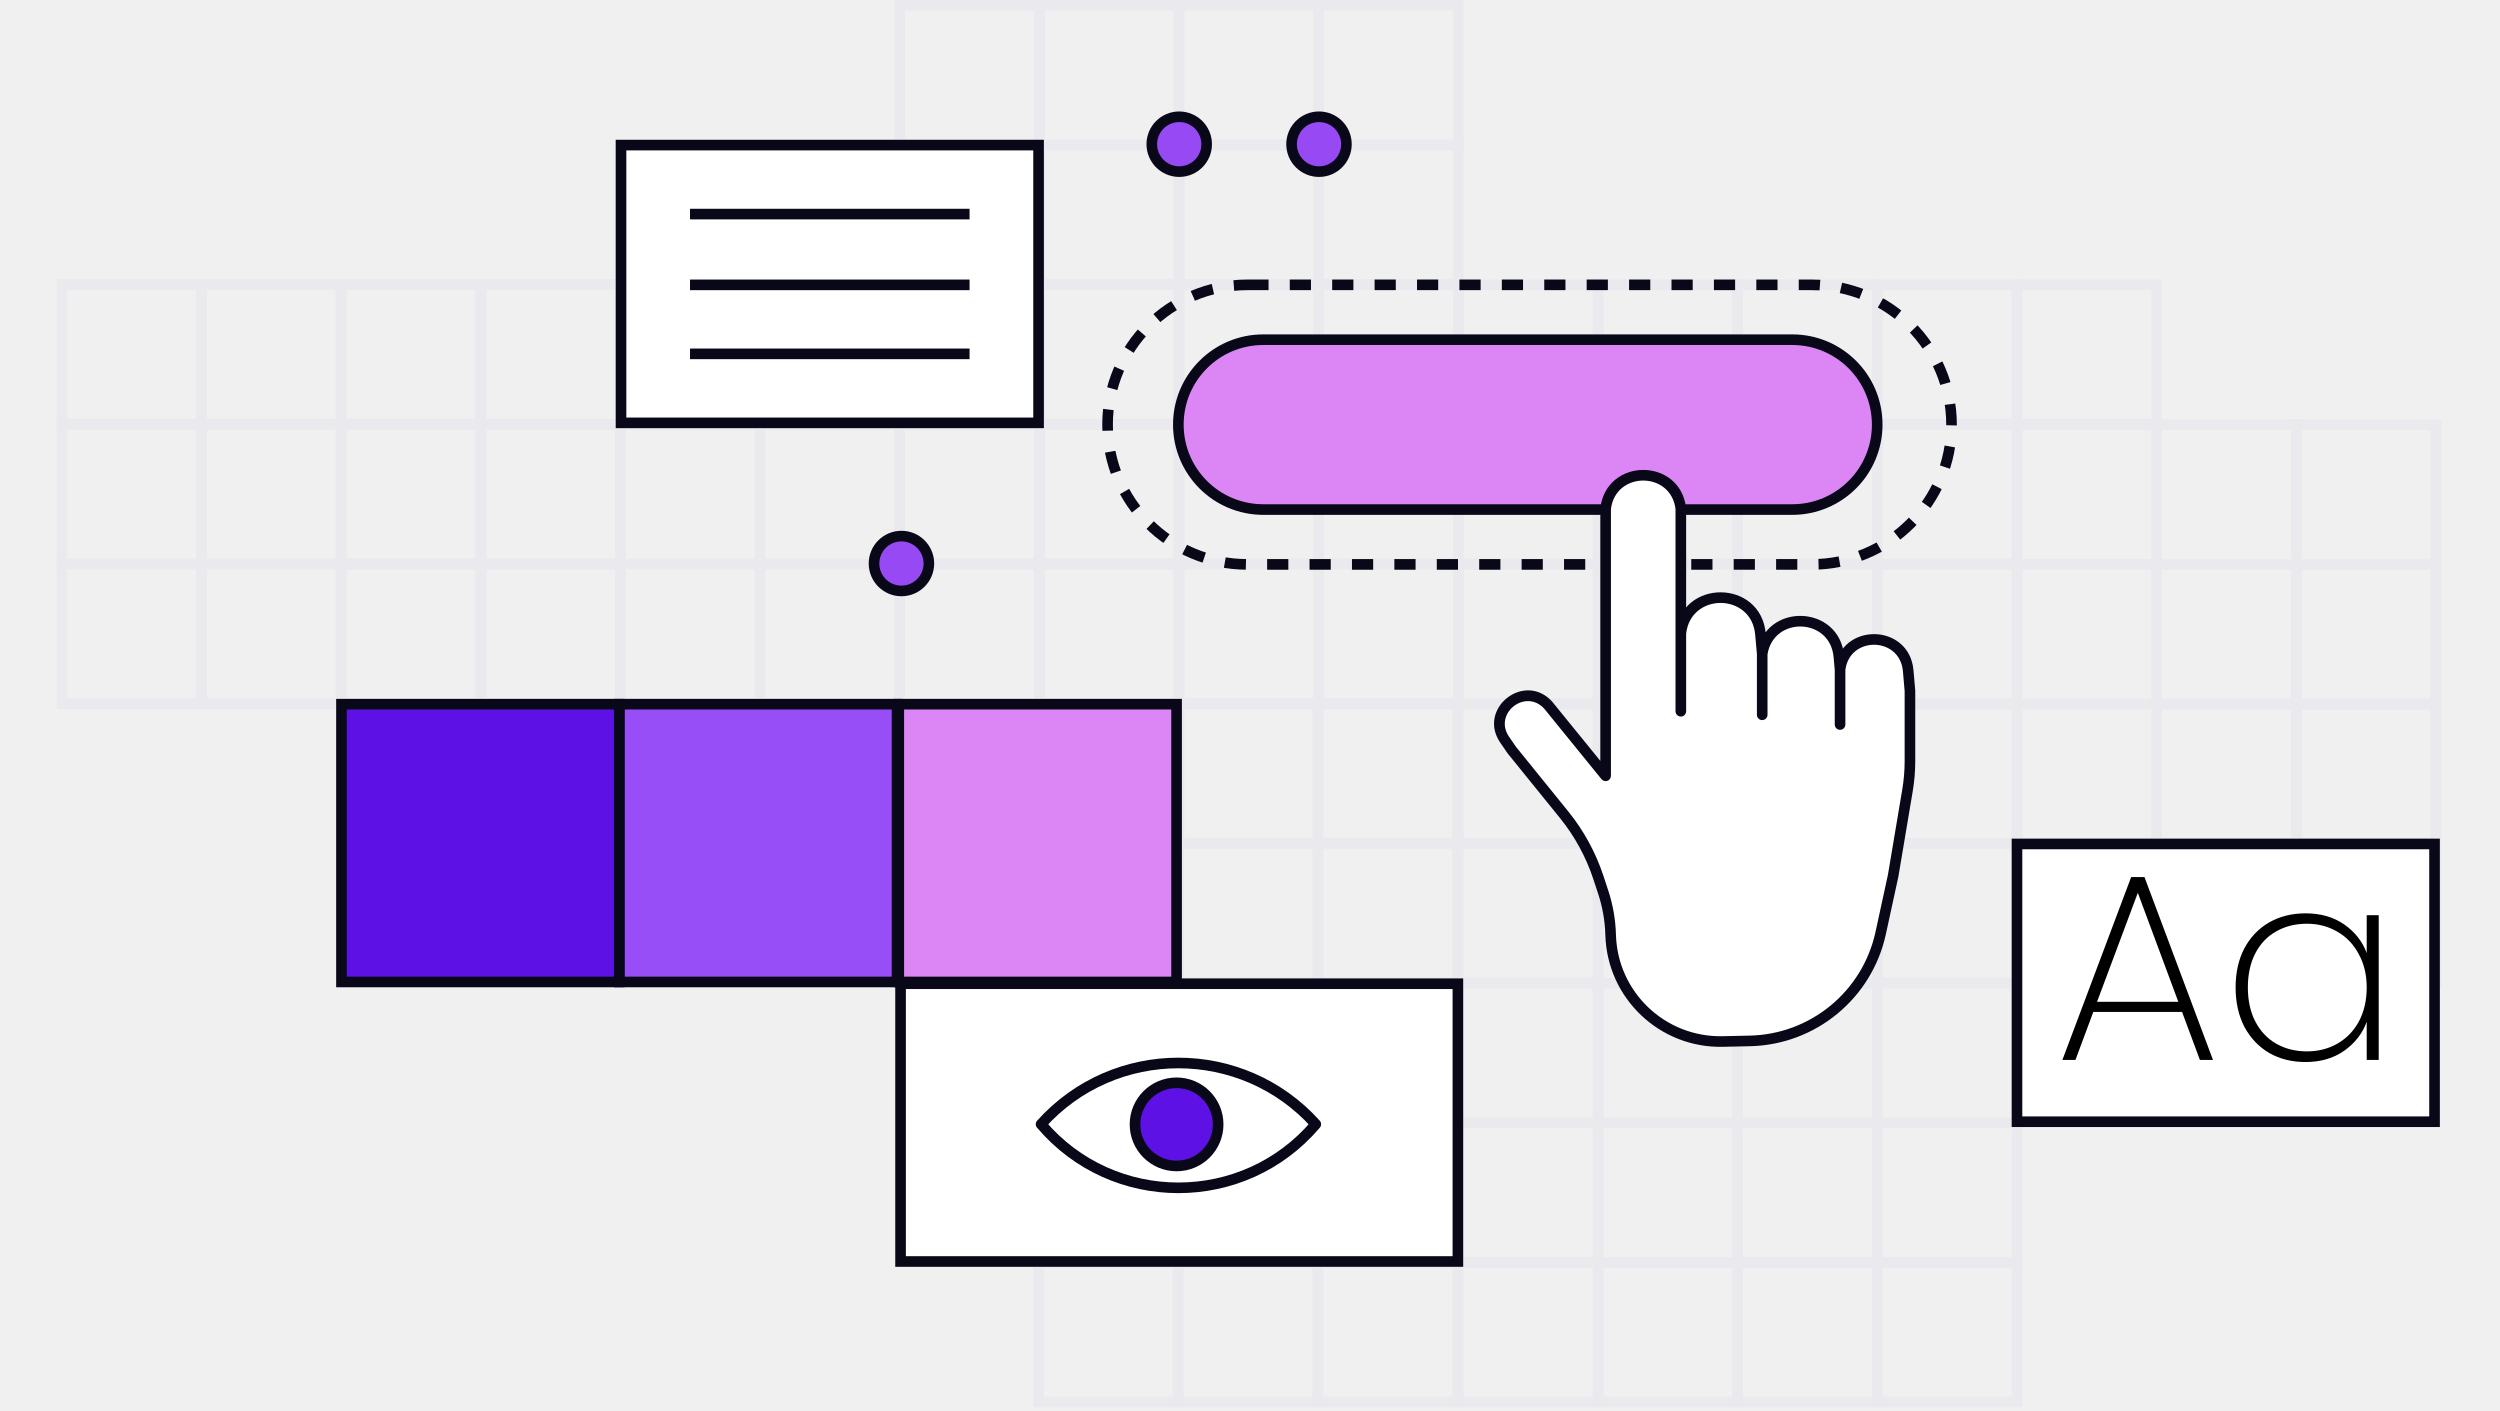
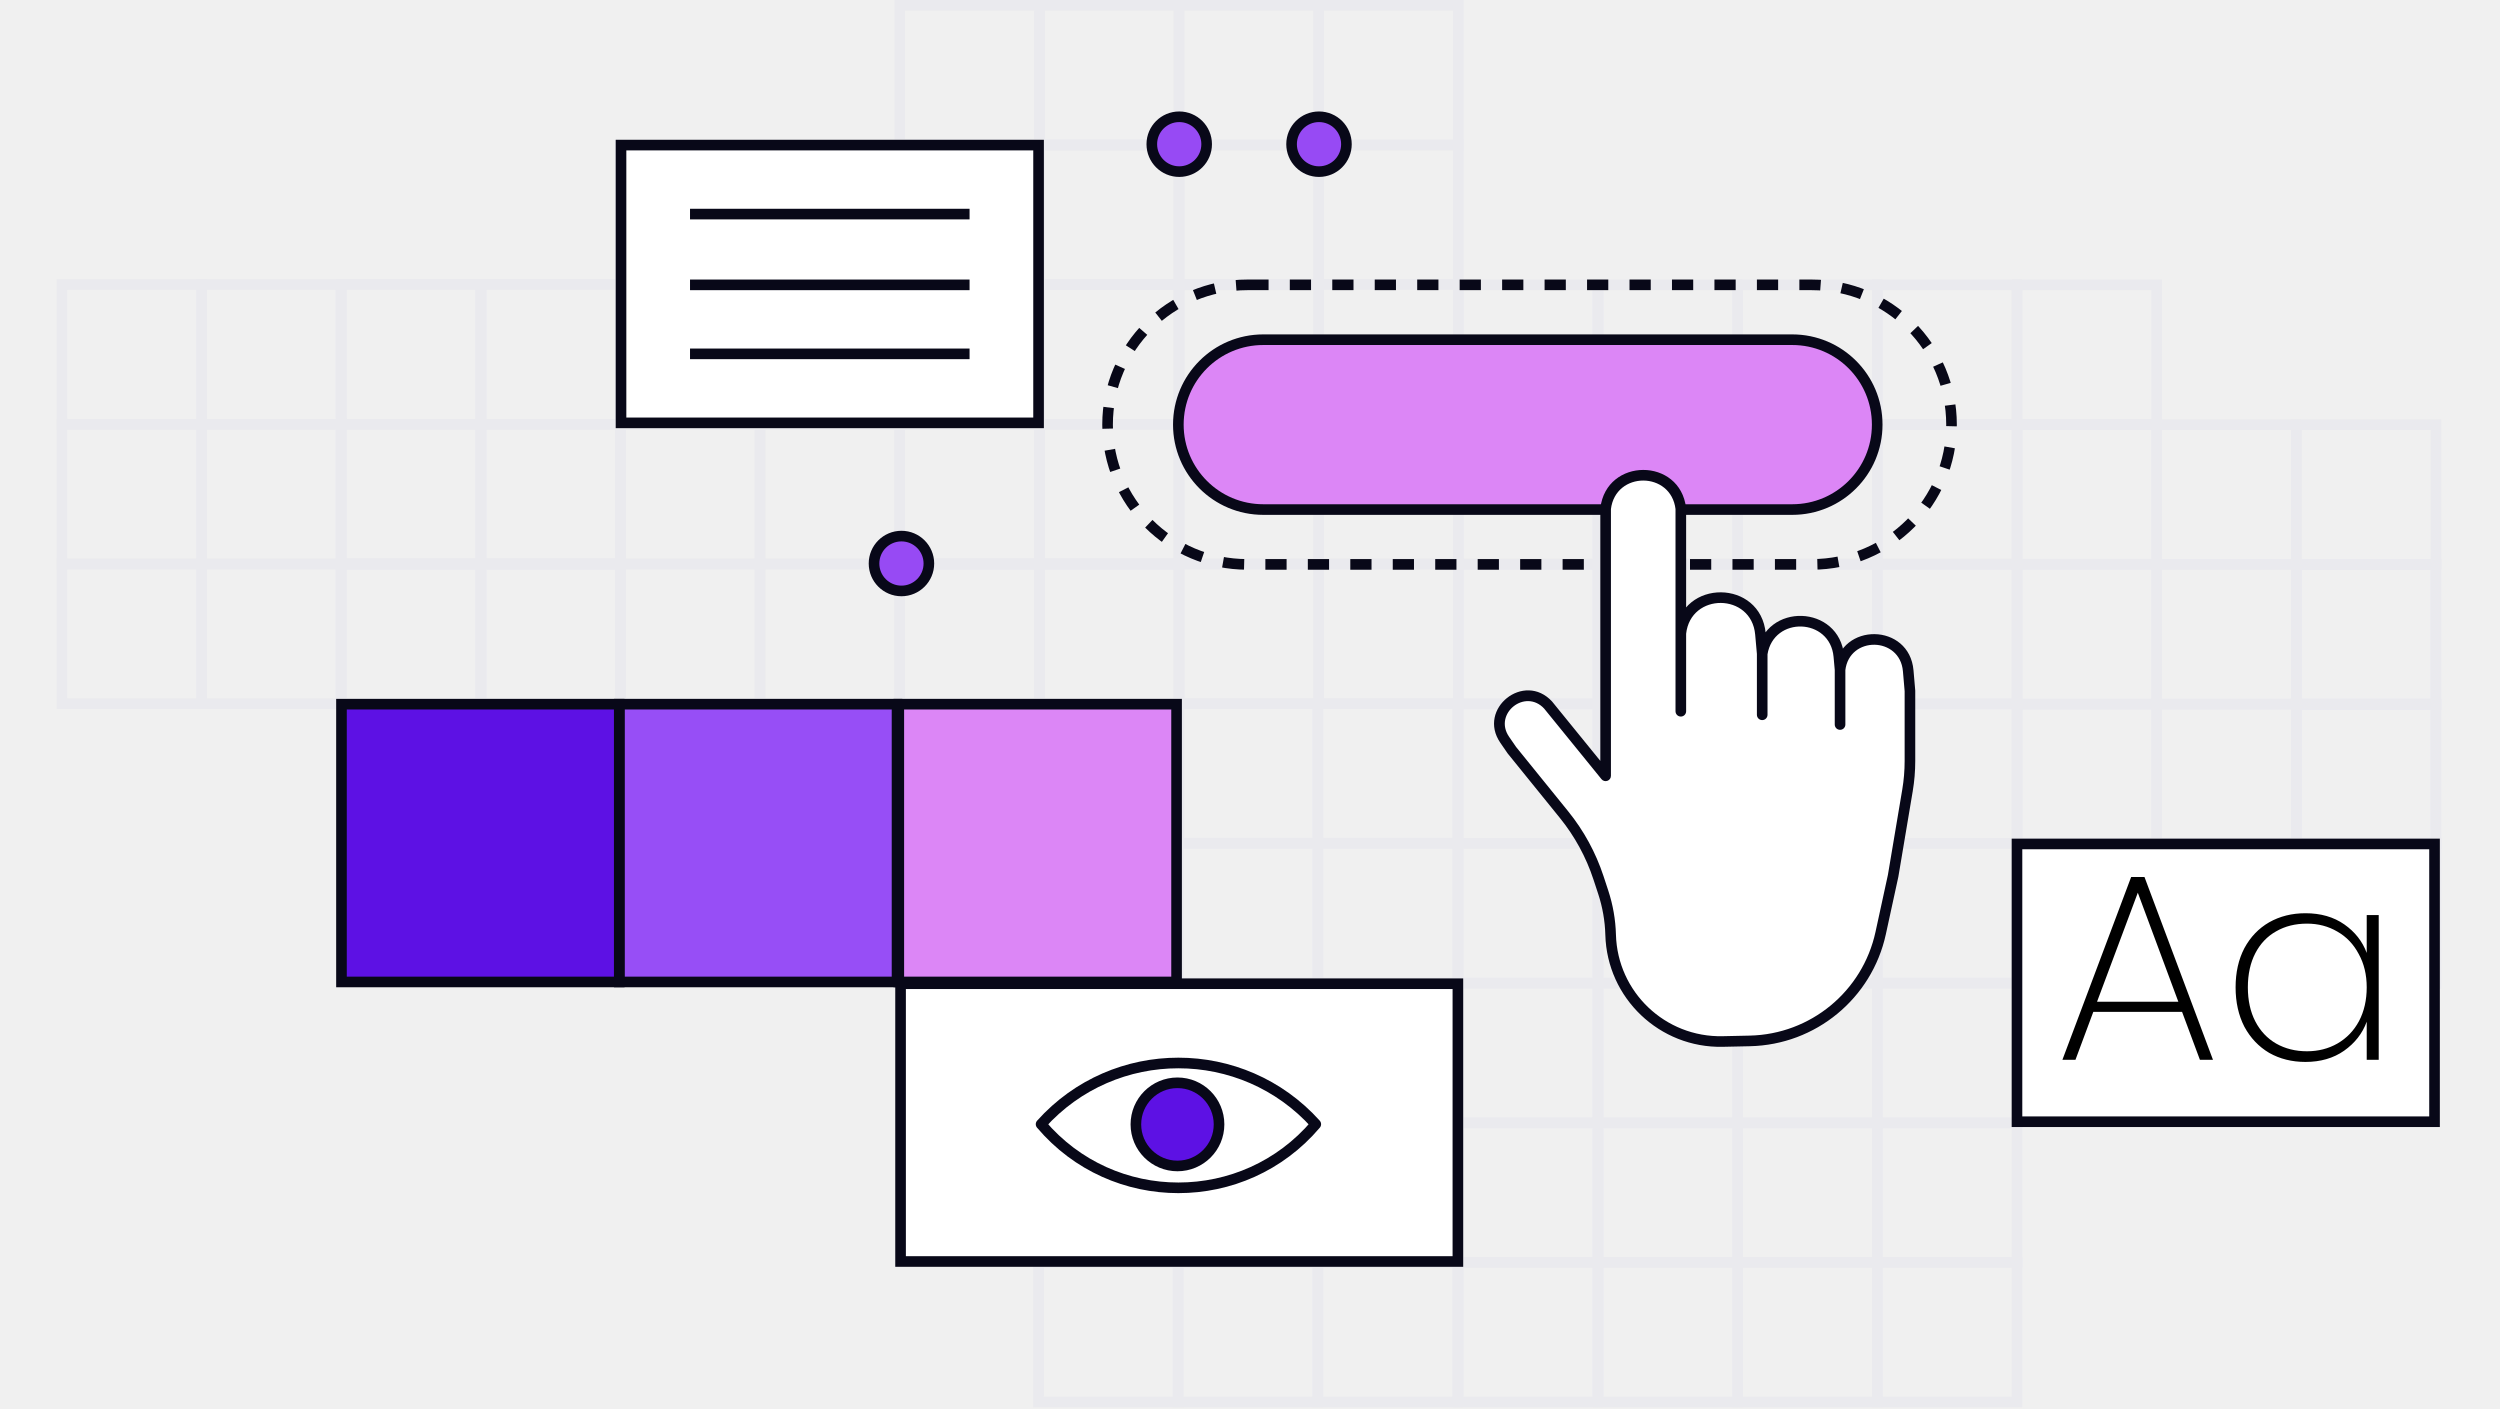
- <svg xmlns="http://www.w3.org/2000/svg" width="468" height="264" viewBox="0 0 468 264" fill="none">
-   <rect x="273.003" y="53.325" width="26.143" height="26.143" stroke="#EAEAEE" stroke-width="1.987" />
-   <rect x="273.003" y="157.897" width="26.143" height="26.143" stroke="#EAEAEE" stroke-width="1.987" />
-   <rect x="194.421" y="157.897" width="26.143" height="26.143" stroke="#EAEAEE" stroke-width="1.987" />
-   <rect x="168.431" y="27.137" width="26.143" height="26.143" stroke="#EAEAEE" stroke-width="1.987" />
-   <rect x="116.144" y="53.28" width="26.143" height="26.143" stroke="#EAEAEE" stroke-width="1.987" />
-   <rect x="11.593" y="53.28" width="26.143" height="26.143" stroke="#EAEAEE" stroke-width="1.987" />
-   <rect x="377.58" y="105.656" width="26.143" height="26.143" stroke="#EAEAEE" stroke-width="1.987" />
-   <rect x="403.729" y="79.513" width="26.143" height="26.143" stroke="#EAEAEE" stroke-width="1.987" />
-   <rect x="273.003" y="105.611" width="26.143" height="26.143" stroke="#EAEAEE" stroke-width="1.987" />
-   <rect x="168.431" y="79.423" width="26.143" height="26.143" stroke="#EAEAEE" stroke-width="1.987" />
-   <rect x="63.879" y="79.423" width="26.143" height="26.143" stroke="#EAEAEE" stroke-width="1.987" />
-   <rect x="429.866" y="131.799" width="26.143" height="26.143" stroke="#EAEAEE" stroke-width="1.987" />
-   <rect x="273.003" y="210.184" width="26.143" height="26.143" stroke="#EAEAEE" stroke-width="1.987" />
-   <rect x="194.421" y="210.184" width="26.143" height="26.143" stroke="#EAEAEE" stroke-width="1.987" />
-   <rect x="116.144" y="105.566" width="26.143" height="26.143" stroke="#EAEAEE" stroke-width="1.987" />
-   <rect x="11.593" y="105.566" width="26.143" height="26.143" stroke="#EAEAEE" stroke-width="1.987" />
-   <rect x="377.58" y="157.942" width="26.143" height="26.143" stroke="#EAEAEE" stroke-width="1.987" />
-   <rect x="194.573" y="27.137" width="26.143" height="26.143" stroke="#EAEAEE" stroke-width="1.987" />
-   <rect x="299.146" y="53.325" width="26.143" height="26.143" stroke="#EAEAEE" stroke-width="1.987" />
-   <rect x="299.146" y="157.897" width="26.143" height="26.143" stroke="#EAEAEE" stroke-width="1.987" />
-   <rect x="220.563" y="157.897" width="26.143" height="26.143" stroke="#EAEAEE" stroke-width="1.987" />
-   <rect x="194.573" y="79.423" width="26.143" height="26.143" stroke="#EAEAEE" stroke-width="1.987" />
-   <rect x="90.022" y="79.423" width="26.143" height="26.143" stroke="#EAEAEE" stroke-width="1.987" />
-   <rect x="142.287" y="53.28" width="26.143" height="26.143" stroke="#EAEAEE" stroke-width="1.987" />
-   <rect x="37.736" y="53.28" width="26.143" height="26.143" stroke="#EAEAEE" stroke-width="1.987" />
-   <rect x="403.724" y="105.656" width="26.143" height="26.143" stroke="#EAEAEE" stroke-width="1.987" />
-   <rect x="429.871" y="79.513" width="26.143" height="26.143" stroke="#EAEAEE" stroke-width="1.987" />
-   <rect x="299.146" y="105.611" width="26.143" height="26.143" stroke="#EAEAEE" stroke-width="1.987" />
-   <rect x="220.717" y="27.137" width="26.143" height="26.143" stroke="#EAEAEE" stroke-width="1.987" />
-   <rect x="299.146" y="210.184" width="26.143" height="26.143" stroke="#EAEAEE" stroke-width="1.987" />
-   <rect x="220.563" y="210.184" width="26.143" height="26.143" stroke="#EAEAEE" stroke-width="1.987" />
-   <rect x="142.287" y="105.566" width="26.143" height="26.143" stroke="#EAEAEE" stroke-width="1.987" />
-   <rect x="37.736" y="105.566" width="26.143" height="26.143" stroke="#EAEAEE" stroke-width="1.987" />
-   <rect x="403.724" y="157.942" width="26.143" height="26.143" stroke="#EAEAEE" stroke-width="1.987" />
-   <rect x="220.717" y="79.423" width="26.143" height="26.143" stroke="#EAEAEE" stroke-width="1.987" />
-   <rect x="325.289" y="53.325" width="26.143" height="26.143" stroke="#EAEAEE" stroke-width="1.987" />
-   <rect x="325.289" y="157.897" width="26.143" height="26.143" stroke="#EAEAEE" stroke-width="1.987" />
-   <rect x="246.707" y="157.897" width="26.143" height="26.143" stroke="#EAEAEE" stroke-width="1.987" />
-   <rect x="246.859" y="27.137" width="26.143" height="26.143" stroke="#EAEAEE" stroke-width="1.987" />
-   <rect x="168.431" y="53.28" width="26.143" height="26.143" stroke="#EAEAEE" stroke-width="1.987" />
-   <rect x="63.879" y="53.28" width="26.143" height="26.143" stroke="#EAEAEE" stroke-width="1.987" />
-   <rect x="429.866" y="105.656" width="26.143" height="26.143" stroke="#EAEAEE" stroke-width="1.987" />
-   <rect x="325.289" y="105.611" width="26.143" height="26.143" stroke="#EAEAEE" stroke-width="1.987" />
-   <rect x="246.859" y="79.423" width="26.143" height="26.143" stroke="#EAEAEE" stroke-width="1.987" />
-   <rect x="325.289" y="210.184" width="26.143" height="26.143" stroke="#EAEAEE" stroke-width="1.987" />
-   <rect x="246.707" y="210.184" width="26.143" height="26.143" stroke="#EAEAEE" stroke-width="1.987" />
-   <rect x="168.431" y="105.566" width="26.143" height="26.143" stroke="#EAEAEE" stroke-width="1.987" />
-   <rect x="63.879" y="105.566" width="26.143" height="26.143" stroke="#EAEAEE" stroke-width="1.987" />
-   <rect x="429.866" y="157.942" width="26.143" height="26.143" stroke="#EAEAEE" stroke-width="1.987" />
-   <rect x="168.431" y="53.28" width="26.143" height="26.143" stroke="#EAEAEE" stroke-width="1.987" />
-   <rect x="63.879" y="53.28" width="26.143" height="26.143" stroke="#EAEAEE" stroke-width="1.987" />
-   <rect x="429.866" y="105.656" width="26.143" height="26.143" stroke="#EAEAEE" stroke-width="1.987" />
-   <rect x="351.432" y="53.325" width="26.143" height="26.143" stroke="#EAEAEE" stroke-width="1.987" />
-   <rect x="168.431" y="0.994" width="26.143" height="26.143" stroke="#EAEAEE" stroke-width="1.987" />
-   <rect x="351.432" y="157.897" width="26.143" height="26.143" stroke="#EAEAEE" stroke-width="1.987" />
-   <rect x="168.431" y="105.566" width="26.143" height="26.143" stroke="#EAEAEE" stroke-width="1.987" />
-   <rect x="63.879" y="105.566" width="26.143" height="26.143" stroke="#EAEAEE" stroke-width="1.987" />
-   <rect x="429.866" y="157.942" width="26.143" height="26.143" stroke="#EAEAEE" stroke-width="1.987" />
-   <rect x="194.573" y="53.28" width="26.143" height="26.143" stroke="#EAEAEE" stroke-width="1.987" />
-   <rect x="90.022" y="53.28" width="26.143" height="26.143" stroke="#EAEAEE" stroke-width="1.987" />
-   <rect x="351.432" y="105.611" width="26.143" height="26.143" stroke="#EAEAEE" stroke-width="1.987" />
-   <rect x="377.58" y="79.468" width="26.143" height="26.143" stroke="#EAEAEE" stroke-width="1.987" />
-   <rect x="194.573" y="53.28" width="26.143" height="26.143" stroke="#EAEAEE" stroke-width="1.987" />
-   <rect x="90.022" y="53.28" width="26.143" height="26.143" stroke="#EAEAEE" stroke-width="1.987" />
-   <rect x="351.432" y="210.184" width="26.143" height="26.143" stroke="#EAEAEE" stroke-width="1.987" />
-   <rect x="194.573" y="0.994" width="26.143" height="26.143" stroke="#EAEAEE" stroke-width="1.987" />
-   <rect x="194.573" y="105.566" width="26.143" height="26.143" stroke="#EAEAEE" stroke-width="1.987" />
-   <rect x="90.022" y="105.566" width="26.143" height="26.143" stroke="#EAEAEE" stroke-width="1.987" />
-   <rect x="194.573" y="105.566" width="26.143" height="26.143" stroke="#EAEAEE" stroke-width="1.987" />
-   <rect x="90.022" y="105.566" width="26.143" height="26.143" stroke="#EAEAEE" stroke-width="1.987" />
-   <rect x="273.003" y="79.468" width="26.143" height="26.143" stroke="#EAEAEE" stroke-width="1.987" />
-   <rect x="273.003" y="184.041" width="26.143" height="26.143" stroke="#EAEAEE" stroke-width="1.987" />
-   <rect x="194.421" y="184.041" width="26.143" height="26.143" stroke="#EAEAEE" stroke-width="1.987" />
-   <rect x="246.859" y="53.28" width="26.143" height="26.143" stroke="#EAEAEE" stroke-width="1.987" />
-   <rect x="116.144" y="79.423" width="26.143" height="26.143" stroke="#EAEAEE" stroke-width="1.987" />
-   <rect x="11.593" y="79.423" width="26.143" height="26.143" stroke="#EAEAEE" stroke-width="1.987" />
-   <rect x="377.58" y="131.799" width="26.143" height="26.143" stroke="#EAEAEE" stroke-width="1.987" />
-   <rect x="246.859" y="0.994" width="26.143" height="26.143" stroke="#EAEAEE" stroke-width="1.987" />
-   <rect x="273.003" y="131.754" width="26.143" height="26.143" stroke="#EAEAEE" stroke-width="1.987" />
-   <rect x="246.859" y="105.566" width="26.143" height="26.143" stroke="#EAEAEE" stroke-width="1.987" />
-   <rect x="116.144" y="27.137" width="26.143" height="26.143" stroke="#EAEAEE" stroke-width="1.987" />
-   <rect x="273.003" y="236.327" width="26.143" height="26.143" stroke="#EAEAEE" stroke-width="1.987" />
-   <rect x="194.421" y="236.327" width="26.143" height="26.143" stroke="#EAEAEE" stroke-width="1.987" />
-   <rect x="220.717" y="53.325" width="26.143" height="26.143" stroke="#EAEAEE" stroke-width="1.987" />
-   <rect x="116.144" y="131.709" width="26.143" height="26.143" stroke="#EAEAEE" stroke-width="1.987" />
-   <rect x="220.717" y="0.994" width="26.143" height="26.143" stroke="#EAEAEE" stroke-width="1.987" />
-   <rect x="299.146" y="79.468" width="26.143" height="26.143" stroke="#EAEAEE" stroke-width="1.987" />
-   <rect x="220.717" y="105.566" width="26.143" height="26.143" stroke="#EAEAEE" stroke-width="1.987" />
-   <rect x="299.146" y="184.041" width="26.143" height="26.143" stroke="#EAEAEE" stroke-width="1.987" />
-   <rect x="220.563" y="184.041" width="26.143" height="26.143" stroke="#EAEAEE" stroke-width="1.987" />
-   <rect x="142.287" y="79.423" width="26.143" height="26.143" stroke="#EAEAEE" stroke-width="1.987" />
-   <rect x="37.736" y="79.423" width="26.143" height="26.143" stroke="#EAEAEE" stroke-width="1.987" />
-   <rect x="403.724" y="131.799" width="26.143" height="26.143" stroke="#EAEAEE" stroke-width="1.987" />
-   <rect x="299.146" y="131.754" width="26.143" height="26.143" stroke="#EAEAEE" stroke-width="1.987" />
-   <rect x="142.287" y="27.137" width="26.143" height="26.143" stroke="#EAEAEE" stroke-width="1.987" />
-   <rect x="299.146" y="236.327" width="26.143" height="26.143" stroke="#EAEAEE" stroke-width="1.987" />
-   <rect x="220.563" y="236.327" width="26.143" height="26.143" stroke="#EAEAEE" stroke-width="1.987" />
-   <rect x="142.287" y="131.709" width="26.143" height="26.143" stroke="#EAEAEE" stroke-width="1.987" />
-   <rect x="351.432" y="79.468" width="26.143" height="26.143" stroke="#EAEAEE" stroke-width="1.987" />
-   <rect x="377.58" y="53.325" width="26.143" height="26.143" stroke="#EAEAEE" stroke-width="1.987" />
-   <rect x="351.432" y="184.041" width="26.143" height="26.143" stroke="#EAEAEE" stroke-width="1.987" />
-   <rect x="194.573" y="79.423" width="26.143" height="26.143" stroke="#EAEAEE" stroke-width="1.987" />
-   <rect x="90.022" y="79.423" width="26.143" height="26.143" stroke="#EAEAEE" stroke-width="1.987" />
-   <rect x="351.432" y="131.754" width="26.143" height="26.143" stroke="#EAEAEE" stroke-width="1.987" />
-   <rect x="194.573" y="27.159" width="26.143" height="26.143" stroke="#EAEAEE" stroke-width="1.987" />
-   <rect x="351.432" y="236.327" width="26.143" height="26.143" stroke="#EAEAEE" stroke-width="1.987" />
-   <rect x="168.431" y="131.709" width="26.143" height="26.143" stroke="#EAEAEE" stroke-width="1.987" />
-   <rect x="220.587" y="131.709" width="26.143" height="26.143" stroke="#EAEAEE" stroke-width="1.987" />
-   <rect x="325.289" y="79.468" width="26.143" height="26.143" stroke="#EAEAEE" stroke-width="1.987" />
-   <rect x="325.289" y="184.041" width="26.143" height="26.143" stroke="#EAEAEE" stroke-width="1.987" />
-   <rect x="246.707" y="184.041" width="26.143" height="26.143" stroke="#EAEAEE" stroke-width="1.987" />
-   <rect x="168.431" y="79.423" width="26.143" height="26.143" stroke="#EAEAEE" stroke-width="1.987" />
-   <rect x="63.879" y="79.423" width="26.143" height="26.143" stroke="#EAEAEE" stroke-width="1.987" />
-   <rect x="429.866" y="131.799" width="26.143" height="26.143" stroke="#EAEAEE" stroke-width="1.987" />
-   <rect x="325.289" y="131.754" width="26.143" height="26.143" stroke="#EAEAEE" stroke-width="1.987" />
-   <rect x="168.431" y="27.137" width="26.143" height="26.143" stroke="#EAEAEE" stroke-width="1.987" />
-   <rect x="325.289" y="236.327" width="26.143" height="26.143" stroke="#EAEAEE" stroke-width="1.987" />
-   <rect x="246.707" y="236.327" width="26.143" height="26.143" stroke="#EAEAEE" stroke-width="1.987" />
-   <rect x="194.573" y="131.709" width="26.143" height="26.143" stroke="#EAEAEE" stroke-width="1.987" />
-   <rect x="246.729" y="131.709" width="26.143" height="26.143" stroke="#EAEAEE" stroke-width="1.987" />
-   <rect x="220.586" y="63.592" width="130.828" height="31.796" rx="15.898" fill="#DC86F6" stroke="#080818" stroke-width="1.987" />
-   <rect x="207.338" y="53.325" width="157.987" height="52.331" rx="26.166" stroke="#080818" stroke-width="1.987" stroke-dasharray="3.97 3.97" />
-   <path d="M300.574 95.223V145.236L289.809 131.987C285.419 127.229 278.01 133.143 281.676 138.479L283.02 140.433L292.79 152.502C295.637 156.019 297.821 160.025 299.236 164.323L300.125 167.025C300.972 169.598 301.439 172.28 301.512 174.987C301.817 186.286 311.193 195.216 322.494 194.97L327.565 194.86C339.416 194.602 349.546 186.254 352.064 174.671L354.395 163.949L357.083 147.962C357.388 146.148 357.542 144.311 357.542 142.471V129.338L357.216 125.565C356.553 117.873 345.366 117.696 344.459 125.363L344.232 122.866C343.461 114.388 331.226 113.975 329.886 122.382L329.558 118.702C328.755 109.68 315.609 109.566 314.65 118.573V95.223C313.679 86.879 301.567 86.881 300.574 95.223Z" fill="white" />
-   <path d="M300.574 145.236L299.802 145.862C300.068 146.189 300.51 146.313 300.906 146.172C301.302 146.031 301.567 145.656 301.567 145.236H300.574ZM300.574 95.223L299.587 95.105L299.58 95.164V95.223H300.574ZM314.65 95.223H315.644V95.165L315.637 95.108L314.65 95.223ZM313.656 133.146C313.656 133.695 314.101 134.14 314.65 134.14C315.199 134.14 315.644 133.695 315.644 133.146H314.65H313.656ZM329.558 118.702L330.548 118.614V118.614L329.558 118.702ZM344.232 122.866L343.242 122.956V122.956L344.232 122.866ZM343.465 135.631C343.465 136.179 343.91 136.624 344.459 136.624C345.008 136.624 345.453 136.179 345.453 135.631H344.459H343.465ZM357.216 125.565L358.206 125.48V125.48L357.216 125.565ZM357.542 129.338H358.535V129.295L358.532 129.252L357.542 129.338ZM327.565 194.86L327.543 193.866H327.543L327.565 194.86ZM322.494 194.97L322.515 195.963H322.515L322.494 194.97ZM300.125 167.025L301.069 166.714V166.714L300.125 167.025ZM299.236 164.323L298.292 164.633V164.633L299.236 164.323ZM292.79 152.502L293.562 151.877V151.877L292.79 152.502ZM283.02 140.433L282.201 140.996L282.223 141.028L282.247 141.058L283.02 140.433ZM281.676 138.479L282.495 137.916V137.916L281.676 138.479ZM289.809 131.987L290.58 131.361L290.561 131.336L290.54 131.313L289.809 131.987ZM328.892 133.809C328.892 134.358 329.337 134.803 329.886 134.803C330.435 134.803 330.879 134.358 330.879 133.809H329.886H328.892ZM357.083 147.962L358.063 148.127V148.127L357.083 147.962ZM354.395 163.949L355.366 164.16L355.371 164.137L355.375 164.114L354.395 163.949ZM352.064 174.671L351.094 174.46V174.46L352.064 174.671ZM301.512 174.987L302.505 174.96V174.96L301.512 174.987ZM300.574 145.236H301.567V95.223H300.574H299.58V145.236H300.574ZM314.65 95.223H313.656V118.573H314.65H315.644V95.223H314.65ZM314.65 118.573H313.656V133.146H314.65H315.644V118.573H314.65ZM329.558 118.702L328.568 118.791L328.896 122.47L329.886 122.382L330.875 122.294L330.548 118.614L329.558 118.702ZM344.232 122.866L343.242 122.956L343.469 125.453L344.459 125.363L345.449 125.273L345.222 122.776L344.232 122.866ZM344.459 125.363H343.465V135.631H344.459H345.453V125.363H344.459ZM357.216 125.565L356.226 125.651L356.552 129.423L357.542 129.338L358.532 129.252L358.206 125.48L357.216 125.565ZM327.565 194.86L327.543 193.866L322.472 193.977L322.494 194.97L322.515 195.963L327.587 195.853L327.565 194.86ZM300.125 167.025L301.069 166.714L300.179 164.012L299.236 164.323L298.292 164.633L299.181 167.336L300.125 167.025ZM292.79 152.502L293.562 151.877L283.792 139.808L283.02 140.433L282.247 141.058L292.017 153.127L292.79 152.502ZM283.02 140.433L283.838 139.87L282.495 137.916L281.676 138.479L280.857 139.041L282.201 140.996L283.02 140.433ZM289.809 131.987L289.038 132.614L299.802 145.862L300.574 145.236L301.345 144.609L290.58 131.361L289.809 131.987ZM329.886 122.382H328.892V129.255H329.886H330.879V122.382H329.886ZM329.886 129.255H328.892V133.809H329.886H330.879V129.255H329.886ZM357.542 129.338H356.548V142.471H357.542H358.535V129.338H357.542ZM357.083 147.962L356.103 147.798L353.415 163.784L354.395 163.949L355.375 164.114L358.063 148.127L357.083 147.962ZM354.395 163.949L353.424 163.738L351.094 174.46L352.064 174.671L353.035 174.882L355.366 164.16L354.395 163.949ZM357.542 142.471H356.548C356.548 144.256 356.399 146.037 356.103 147.798L357.083 147.962L358.063 148.127C358.377 146.258 358.535 144.366 358.535 142.471H357.542ZM281.676 138.479L282.495 137.916C279.527 133.596 285.525 128.809 289.079 132.661L289.809 131.987L290.54 131.313C285.313 125.649 276.492 132.689 280.857 139.041L281.676 138.479ZM301.512 174.987L302.505 174.96C302.43 172.156 301.946 169.379 301.069 166.714L300.125 167.025L299.181 167.336C299.998 169.816 300.448 172.403 300.519 175.014L301.512 174.987ZM322.494 194.97L322.472 193.977C311.718 194.21 302.796 185.713 302.505 174.96L301.512 174.987L300.519 175.014C300.839 186.859 310.668 196.221 322.515 195.963L322.494 194.97ZM327.565 194.86L327.587 195.853C339.897 195.585 350.42 186.914 353.035 174.882L352.064 174.671L351.094 174.46C348.673 185.594 338.936 193.619 327.543 193.866L327.565 194.86ZM329.886 122.382L330.867 122.539C332.023 115.286 342.578 115.642 343.242 122.956L344.232 122.866L345.222 122.776C344.345 113.133 330.429 112.663 328.905 122.226L329.886 122.382ZM299.236 164.323L300.179 164.012C298.727 159.6 296.485 155.488 293.562 151.877L292.79 152.502L292.017 153.127C294.789 156.551 296.915 160.45 298.292 164.633L299.236 164.323ZM314.65 118.573L315.638 118.678C316.47 110.867 327.872 110.965 328.568 118.791L329.558 118.702L330.548 118.614C329.638 108.395 314.749 108.266 313.662 118.468L314.65 118.573ZM344.459 125.363L345.446 125.48C346.212 119.001 355.665 119.151 356.226 125.651L357.216 125.565L358.206 125.48C357.44 116.596 344.52 116.391 343.472 125.246L344.459 125.363ZM300.574 95.223L301.56 95.34C302.417 88.152 312.83 88.18 313.663 95.338L314.65 95.223L315.637 95.108C314.528 85.577 300.718 85.611 299.587 95.105L300.574 95.223Z" fill="#080818" />
-   <rect x="168.255" y="131.822" width="52" height="52" fill="#DC86F6" stroke="#080818" stroke-width="1.987" />
-   <rect x="115.924" y="131.822" width="52" height="52" fill="#974EF6" stroke="#080818" stroke-width="1.987" />
-   <rect x="63.924" y="131.822" width="52" height="52" fill="#5D11E4" stroke="#080818" stroke-width="1.987" />
-   <circle cx="168.751" cy="105.49" r="5.134" fill="#974AF4" stroke="#080818" stroke-width="1.987" />
-   <circle cx="246.917" cy="26.994" r="5.134" fill="#974AF4" stroke="#080818" stroke-width="1.987" />
-   <circle cx="220.751" cy="26.994" r="5.134" fill="#974AF4" stroke="#080818" stroke-width="1.987" />
-   <rect x="168.586" y="184.153" width="104.331" height="52" fill="white" stroke="#080818" stroke-width="1.987" />
-   <circle cx="220.255" cy="210.484" r="7.783" fill="#5D11E4" stroke="#080818" stroke-width="1.987" />
-   <path d="M194.89 210.452C208.615 195.166 232.58 195.175 246.314 210.452C232.851 226.327 208.344 226.335 194.89 210.452Z" stroke="#080818" stroke-width="1.987" stroke-linejoin="round" />
-   <rect x="377.58" y="157.987" width="78.166" height="52" fill="white" stroke="#080818" stroke-width="1.987" />
-   <path d="M408.481 189.435H391.868L388.526 198.414H386.082L398.952 164.192H401.447L414.267 198.414H411.823L408.481 189.435ZM407.782 187.539L400.199 167.135L392.567 187.539H407.782ZM418.505 184.845C418.505 182.051 419.054 179.607 420.152 177.512C421.282 175.416 422.829 173.804 424.791 172.673C426.786 171.542 429.048 170.977 431.576 170.977C434.436 170.977 436.864 171.675 438.859 173.072C440.854 174.469 442.251 176.248 443.049 178.41V171.326H445.294V198.414H443.049V191.28C442.251 193.475 440.838 195.288 438.809 196.718C436.814 198.115 434.402 198.813 431.576 198.813C429.048 198.813 426.786 198.248 424.791 197.117C422.829 195.953 421.282 194.323 420.152 192.228C419.054 190.1 418.505 187.639 418.505 184.845ZM443.049 184.845C443.049 182.484 442.551 180.405 441.553 178.609C440.588 176.78 439.258 175.383 437.562 174.419C435.866 173.421 433.97 172.922 431.875 172.922C429.68 172.922 427.751 173.404 426.088 174.369C424.425 175.3 423.128 176.664 422.197 178.46C421.266 180.255 420.8 182.384 420.8 184.845C420.8 187.306 421.266 189.435 422.197 191.23C423.128 193.026 424.425 194.407 426.088 195.371C427.784 196.335 429.713 196.818 431.875 196.818C433.97 196.818 435.866 196.335 437.562 195.371C439.291 194.373 440.638 192.976 441.603 191.181C442.567 189.351 443.049 187.24 443.049 184.845Z" fill="black" />
-   <rect x="116.255" y="27.159" width="78.166" height="52" fill="white" stroke="#080818" stroke-width="1.987" />
-   <path d="M181.503 40.076H129.172" stroke="#080818" stroke-width="1.987" />
-   <path d="M181.503 53.325H129.172" stroke="#080818" stroke-width="1.987" />
-   <path d="M181.503 66.242H129.172" stroke="#080818" stroke-width="1.987" />
+ <svg xmlns="http://www.w3.org/2000/svg" width="1413" height="796" viewBox="0 0 1413 796" fill="none">
+   <rect x="824.257" y="161" width="78.932" height="78.932" stroke="#EAEAEE" stroke-width="6" />
+   <rect x="824.257" y="476.729" width="78.932" height="78.932" stroke="#EAEAEE" stroke-width="6" />
+   <rect x="587" y="476.729" width="78.932" height="78.932" stroke="#EAEAEE" stroke-width="6" />
+   <rect x="508.528" y="81.932" width="78.932" height="78.932" stroke="#EAEAEE" stroke-width="6" />
+   <rect x="350.664" y="160.864" width="78.932" height="78.932" stroke="#EAEAEE" stroke-width="6" />
+   <rect x="35" y="160.864" width="78.932" height="78.932" stroke="#EAEAEE" stroke-width="6" />
+   <rect x="1140" y="319" width="78.932" height="78.932" stroke="#EAEAEE" stroke-width="6" />
+   <rect x="1218.95" y="240.068" width="78.932" height="78.932" stroke="#EAEAEE" stroke-width="6" />
+   <rect x="824.257" y="318.864" width="78.932" height="78.932" stroke="#EAEAEE" stroke-width="6" />
+   <rect x="508.528" y="239.797" width="78.932" height="78.932" stroke="#EAEAEE" stroke-width="6" />
+   <rect x="192.864" y="239.797" width="78.932" height="78.932" stroke="#EAEAEE" stroke-width="6" />
+   <rect x="1297.86" y="397.933" width="78.932" height="78.932" stroke="#EAEAEE" stroke-width="6" />
+   <rect x="824.257" y="634.593" width="78.932" height="78.932" stroke="#EAEAEE" stroke-width="6" />
+   <rect x="587" y="634.593" width="78.932" height="78.932" stroke="#EAEAEE" stroke-width="6" />
+   <rect x="350.664" y="318.729" width="78.932" height="78.932" stroke="#EAEAEE" stroke-width="6" />
+   <rect x="35" y="318.729" width="78.932" height="78.932" stroke="#EAEAEE" stroke-width="6" />
+   <rect x="1140" y="476.864" width="78.932" height="78.932" stroke="#EAEAEE" stroke-width="6" />
+   <rect x="587.461" y="81.932" width="78.932" height="78.932" stroke="#EAEAEE" stroke-width="6" />
+   <rect x="903.189" y="161" width="78.932" height="78.932" stroke="#EAEAEE" stroke-width="6" />
+   <rect x="903.189" y="476.729" width="78.932" height="78.932" stroke="#EAEAEE" stroke-width="6" />
+   <rect x="665.932" y="476.729" width="78.932" height="78.932" stroke="#EAEAEE" stroke-width="6" />
+   <rect x="587.461" y="239.797" width="78.932" height="78.932" stroke="#EAEAEE" stroke-width="6" />
+   <rect x="271.796" y="239.797" width="78.932" height="78.932" stroke="#EAEAEE" stroke-width="6" />
+   <rect x="429.596" y="160.864" width="78.932" height="78.932" stroke="#EAEAEE" stroke-width="6" />
+   <rect x="113.932" y="160.864" width="78.932" height="78.932" stroke="#EAEAEE" stroke-width="6" />
+   <rect x="1218.93" y="319" width="78.932" height="78.932" stroke="#EAEAEE" stroke-width="6" />
+   <rect x="1297.88" y="240.068" width="78.932" height="78.932" stroke="#EAEAEE" stroke-width="6" />
+   <rect x="903.189" y="318.864" width="78.932" height="78.932" stroke="#EAEAEE" stroke-width="6" />
+   <rect x="666.393" y="81.932" width="78.932" height="78.932" stroke="#EAEAEE" stroke-width="6" />
+   <rect x="903.189" y="634.593" width="78.932" height="78.932" stroke="#EAEAEE" stroke-width="6" />
+   <rect x="665.932" y="634.593" width="78.932" height="78.932" stroke="#EAEAEE" stroke-width="6" />
+   <rect x="429.596" y="318.729" width="78.932" height="78.932" stroke="#EAEAEE" stroke-width="6" />
+   <rect x="113.932" y="318.729" width="78.932" height="78.932" stroke="#EAEAEE" stroke-width="6" />
+   <rect x="1218.93" y="476.864" width="78.932" height="78.932" stroke="#EAEAEE" stroke-width="6" />
+   <rect x="666.393" y="239.797" width="78.932" height="78.932" stroke="#EAEAEE" stroke-width="6" />
+   <rect x="982.121" y="161" width="78.932" height="78.932" stroke="#EAEAEE" stroke-width="6" />
+   <rect x="982.121" y="476.729" width="78.932" height="78.932" stroke="#EAEAEE" stroke-width="6" />
+   <rect x="744.864" y="476.729" width="78.932" height="78.932" stroke="#EAEAEE" stroke-width="6" />
+   <rect x="745.325" y="81.932" width="78.932" height="78.932" stroke="#EAEAEE" stroke-width="6" />
+   <rect x="508.528" y="160.864" width="78.932" height="78.932" stroke="#EAEAEE" stroke-width="6" />
+   <rect x="192.864" y="160.864" width="78.932" height="78.932" stroke="#EAEAEE" stroke-width="6" />
+   <rect x="1297.86" y="319" width="78.932" height="78.932" stroke="#EAEAEE" stroke-width="6" />
+   <rect x="982.121" y="318.864" width="78.932" height="78.932" stroke="#EAEAEE" stroke-width="6" />
+   <rect x="745.325" y="239.797" width="78.932" height="78.932" stroke="#EAEAEE" stroke-width="6" />
+   <rect x="982.121" y="634.593" width="78.932" height="78.932" stroke="#EAEAEE" stroke-width="6" />
+   <rect x="744.864" y="634.593" width="78.932" height="78.932" stroke="#EAEAEE" stroke-width="6" />
+   <rect x="508.528" y="318.729" width="78.932" height="78.932" stroke="#EAEAEE" stroke-width="6" />
+   <rect x="192.864" y="318.729" width="78.932" height="78.932" stroke="#EAEAEE" stroke-width="6" />
+   <rect x="1297.86" y="476.864" width="78.932" height="78.932" stroke="#EAEAEE" stroke-width="6" />
+   <rect x="508.528" y="160.864" width="78.932" height="78.932" stroke="#EAEAEE" stroke-width="6" />
+   <rect x="192.864" y="160.864" width="78.932" height="78.932" stroke="#EAEAEE" stroke-width="6" />
+   <rect x="1297.86" y="319" width="78.932" height="78.932" stroke="#EAEAEE" stroke-width="6" />
+   <rect x="1061.05" y="161" width="78.932" height="78.932" stroke="#EAEAEE" stroke-width="6" />
+   <rect x="508.528" y="3" width="78.932" height="78.932" stroke="#EAEAEE" stroke-width="6" />
+   <rect x="1061.05" y="476.729" width="78.932" height="78.932" stroke="#EAEAEE" stroke-width="6" />
+   <rect x="508.528" y="318.729" width="78.932" height="78.932" stroke="#EAEAEE" stroke-width="6" />
+   <rect x="192.864" y="318.729" width="78.932" height="78.932" stroke="#EAEAEE" stroke-width="6" />
+   <rect x="1297.86" y="476.864" width="78.932" height="78.932" stroke="#EAEAEE" stroke-width="6" />
+   <rect x="587.461" y="160.864" width="78.932" height="78.932" stroke="#EAEAEE" stroke-width="6" />
+   <rect x="271.796" y="160.864" width="78.932" height="78.932" stroke="#EAEAEE" stroke-width="6" />
+   <rect x="1061.05" y="318.864" width="78.932" height="78.932" stroke="#EAEAEE" stroke-width="6" />
+   <rect x="1140" y="239.933" width="78.932" height="78.932" stroke="#EAEAEE" stroke-width="6" />
+   <rect x="587.461" y="160.864" width="78.932" height="78.932" stroke="#EAEAEE" stroke-width="6" />
+   <rect x="271.796" y="160.864" width="78.932" height="78.932" stroke="#EAEAEE" stroke-width="6" />
+   <rect x="1061.05" y="634.593" width="78.932" height="78.932" stroke="#EAEAEE" stroke-width="6" />
+   <rect x="587.461" y="3" width="78.932" height="78.932" stroke="#EAEAEE" stroke-width="6" />
+   <rect x="587.461" y="318.729" width="78.932" height="78.932" stroke="#EAEAEE" stroke-width="6" />
+   <rect x="271.796" y="318.729" width="78.932" height="78.932" stroke="#EAEAEE" stroke-width="6" />
+   <rect x="587.461" y="318.729" width="78.932" height="78.932" stroke="#EAEAEE" stroke-width="6" />
+   <rect x="271.796" y="318.729" width="78.932" height="78.932" stroke="#EAEAEE" stroke-width="6" />
+   <rect x="824.257" y="239.932" width="78.932" height="78.932" stroke="#EAEAEE" stroke-width="6" />
+   <rect x="824.257" y="555.66" width="78.932" height="78.932" stroke="#EAEAEE" stroke-width="6" />
+   <rect x="587" y="555.66" width="78.932" height="78.932" stroke="#EAEAEE" stroke-width="6" />
+   <rect x="745.325" y="160.864" width="78.932" height="78.932" stroke="#EAEAEE" stroke-width="6" />
+   <rect x="350.664" y="239.797" width="78.932" height="78.932" stroke="#EAEAEE" stroke-width="6" />
+   <rect x="35" y="239.797" width="78.932" height="78.932" stroke="#EAEAEE" stroke-width="6" />
+   <rect x="1140" y="397.933" width="78.932" height="78.932" stroke="#EAEAEE" stroke-width="6" />
+   <rect x="745.325" y="3" width="78.932" height="78.932" stroke="#EAEAEE" stroke-width="6" />
+   <rect x="824.257" y="397.797" width="78.932" height="78.932" stroke="#EAEAEE" stroke-width="6" />
+   <rect x="745.325" y="318.729" width="78.932" height="78.932" stroke="#EAEAEE" stroke-width="6" />
+   <rect x="350.664" y="81.932" width="78.932" height="78.932" stroke="#EAEAEE" stroke-width="6" />
+   <rect x="824.257" y="713.524" width="78.932" height="78.932" stroke="#EAEAEE" stroke-width="6" />
+   <rect x="587" y="713.524" width="78.932" height="78.932" stroke="#EAEAEE" stroke-width="6" />
+   <rect x="666.393" y="161" width="78.932" height="78.932" stroke="#EAEAEE" stroke-width="6" />
+   <rect x="350.664" y="397.66" width="78.932" height="78.932" stroke="#EAEAEE" stroke-width="6" />
+   <rect x="666.393" y="3" width="78.932" height="78.932" stroke="#EAEAEE" stroke-width="6" />
+   <rect x="903.189" y="239.932" width="78.932" height="78.932" stroke="#EAEAEE" stroke-width="6" />
+   <rect x="666.393" y="318.729" width="78.932" height="78.932" stroke="#EAEAEE" stroke-width="6" />
+   <rect x="903.189" y="555.66" width="78.932" height="78.932" stroke="#EAEAEE" stroke-width="6" />
+   <rect x="665.932" y="555.66" width="78.932" height="78.932" stroke="#EAEAEE" stroke-width="6" />
+   <rect x="429.596" y="239.797" width="78.932" height="78.932" stroke="#EAEAEE" stroke-width="6" />
+   <rect x="113.932" y="239.797" width="78.932" height="78.932" stroke="#EAEAEE" stroke-width="6" />
+   <rect x="1218.93" y="397.933" width="78.932" height="78.932" stroke="#EAEAEE" stroke-width="6" />
+   <rect x="903.189" y="397.797" width="78.932" height="78.932" stroke="#EAEAEE" stroke-width="6" />
+   <rect x="429.596" y="81.932" width="78.932" height="78.932" stroke="#EAEAEE" stroke-width="6" />
+   <rect x="903.189" y="713.524" width="78.932" height="78.932" stroke="#EAEAEE" stroke-width="6" />
+   <rect x="665.932" y="713.524" width="78.932" height="78.932" stroke="#EAEAEE" stroke-width="6" />
+   <rect x="429.596" y="397.66" width="78.932" height="78.932" stroke="#EAEAEE" stroke-width="6" />
+   <rect x="1061.05" y="239.932" width="78.932" height="78.932" stroke="#EAEAEE" stroke-width="6" />
+   <rect x="1140" y="161" width="78.932" height="78.932" stroke="#EAEAEE" stroke-width="6" />
+   <rect x="1061.05" y="555.66" width="78.932" height="78.932" stroke="#EAEAEE" stroke-width="6" />
+   <rect x="587.461" y="239.797" width="78.932" height="78.932" stroke="#EAEAEE" stroke-width="6" />
+   <rect x="271.796" y="239.797" width="78.932" height="78.932" stroke="#EAEAEE" stroke-width="6" />
+   <rect x="1061.05" y="397.797" width="78.932" height="78.932" stroke="#EAEAEE" stroke-width="6" />
+   <rect x="587.461" y="82" width="78.932" height="78.932" stroke="#EAEAEE" stroke-width="6" />
+   <rect x="1061.05" y="713.524" width="78.932" height="78.932" stroke="#EAEAEE" stroke-width="6" />
+   <rect x="508.528" y="397.66" width="78.932" height="78.932" stroke="#EAEAEE" stroke-width="6" />
+   <rect x="666" y="397.66" width="78.932" height="78.932" stroke="#EAEAEE" stroke-width="6" />
+   <rect x="982.121" y="239.932" width="78.932" height="78.932" stroke="#EAEAEE" stroke-width="6" />
+   <rect x="982.121" y="555.66" width="78.932" height="78.932" stroke="#EAEAEE" stroke-width="6" />
+   <rect x="744.864" y="555.66" width="78.932" height="78.932" stroke="#EAEAEE" stroke-width="6" />
+   <rect x="508.528" y="239.797" width="78.932" height="78.932" stroke="#EAEAEE" stroke-width="6" />
+   <rect x="192.864" y="239.797" width="78.932" height="78.932" stroke="#EAEAEE" stroke-width="6" />
+   <rect x="1297.86" y="397.933" width="78.932" height="78.932" stroke="#EAEAEE" stroke-width="6" />
+   <rect x="982.121" y="397.797" width="78.932" height="78.932" stroke="#EAEAEE" stroke-width="6" />
+   <rect x="508.528" y="81.932" width="78.932" height="78.932" stroke="#EAEAEE" stroke-width="6" />
+   <rect x="982.121" y="713.524" width="78.932" height="78.932" stroke="#EAEAEE" stroke-width="6" />
+   <rect x="744.864" y="713.524" width="78.932" height="78.932" stroke="#EAEAEE" stroke-width="6" />
+   <rect x="587.461" y="397.66" width="78.932" height="78.932" stroke="#EAEAEE" stroke-width="6" />
+   <rect x="744.932" y="397.66" width="78.932" height="78.932" stroke="#EAEAEE" stroke-width="6" />
+   <rect x="666" y="192" width="395" height="96" rx="48" fill="#DC86F6" stroke="#080818" stroke-width="6" />
+   <rect x="626" y="161" width="477" height="158" rx="79" stroke="#080818" stroke-width="6" stroke-dasharray="12 12" />
+   <path d="M907.5 287.5V438.5L875 398.5C861.745 384.133 839.374 401.988 850.445 418.099L854.5 424L883.998 460.439C892.594 471.058 899.189 483.151 903.46 496.129L906.145 504.287C908.701 512.054 910.112 520.153 910.333 528.327C911.255 562.441 939.563 589.401 973.681 588.659L988.993 588.326C1024.78 587.548 1055.36 562.345 1062.96 527.371L1070 495L1078.12 446.733C1079.04 441.254 1079.5 435.708 1079.5 430.152V390.5L1078.52 379.11C1076.51 355.887 1042.74 355.352 1040 378.5L1039.31 370.961C1036.99 345.362 1000.05 344.116 996 369.5L995.011 358.39C992.586 331.15 952.897 330.806 950 358V287.5C947.069 262.307 910.5 262.315 907.5 287.5Z" fill="white" />
+   <path d="M907.5 438.5L905.172 440.392C905.972 441.377 907.307 441.752 908.504 441.327C909.7 440.902 910.5 439.77 910.5 438.5H907.5ZM907.5 287.5L904.521 287.145L904.5 287.322V287.5H907.5ZM950 287.5H953V287.326L952.98 287.153L950 287.5ZM947 402C947 403.657 948.343 405 950 405C951.657 405 953 403.657 953 402H950H947ZM995.011 358.39L997.999 358.124V358.124L995.011 358.39ZM1039.31 370.961L1042.3 370.689V370.689L1039.31 370.961ZM1037 409.5C1037 411.157 1038.34 412.5 1040 412.5C1041.66 412.5 1043 411.157 1043 409.5H1040H1037ZM1078.52 379.11L1081.51 378.852L1078.52 379.11ZM1079.5 390.5H1082.5V390.371L1082.49 390.242L1079.5 390.5ZM988.993 588.326L988.928 585.327V585.327L988.993 588.326ZM973.681 588.659L973.746 591.658V591.658L973.681 588.659ZM906.145 504.287L908.995 503.349V503.349L906.145 504.287ZM903.46 496.129L906.31 495.191V495.191L903.46 496.129ZM883.998 460.439L881.666 462.326H881.666L883.998 460.439ZM854.5 424L852.027 425.699L852.094 425.796L852.168 425.888L854.5 424ZM850.445 418.099L852.917 416.4V416.4L850.445 418.099ZM875 398.5L877.328 396.608L877.269 396.535L877.205 396.466L875 398.5ZM993 404C993 405.657 994.343 407 996 407C997.657 407 999 405.657 999 404H996H993ZM1078.12 446.733L1075.16 446.235V446.235L1078.12 446.733ZM1070 495L1072.93 495.637L1072.95 495.568L1072.96 495.497L1070 495ZM1062.96 527.371L1065.89 528.009V528.009L1062.96 527.371ZM910.333 528.327L913.332 528.246V528.246L910.333 528.327ZM907.5 438.5H910.5V287.5H907.5H904.5V438.5H907.5ZM950 287.5H947V358H950H953V287.5H950ZM950 358H947V402H950H953V358H950ZM995.011 358.39L992.023 358.656L993.012 369.766L996 369.5L998.988 369.234L997.999 358.124L995.011 358.39ZM1039.31 370.961L1036.33 371.232L1037.01 378.772L1040 378.5L1042.99 378.228L1042.3 370.689L1039.31 370.961ZM1040 378.5H1037V409.5H1040H1043V378.5H1040ZM1078.52 379.11L1075.53 379.368L1076.51 390.758L1079.5 390.5L1082.49 390.242L1081.51 378.852L1078.52 379.11ZM988.993 588.326L988.928 585.327L973.616 585.66L973.681 588.659L973.746 591.658L989.058 591.326L988.993 588.326ZM906.145 504.287L908.995 503.349L906.31 495.191L903.46 496.129L900.61 497.067L903.295 505.225L906.145 504.287ZM883.998 460.439L886.33 458.551L856.832 422.112L854.5 424L852.168 425.888L881.666 462.326L883.998 460.439ZM854.5 424L856.973 422.301L852.917 416.4L850.445 418.099L847.972 419.798L852.027 425.699L854.5 424ZM875 398.5L872.672 400.392L905.172 440.392L907.5 438.5L909.828 436.608L877.328 396.608L875 398.5ZM996 369.5H993V390.25H996H999V369.5H996ZM996 390.25H993V404H996H999V390.25H996ZM1079.5 390.5H1076.5V430.152H1079.5H1082.5V390.5H1079.5ZM1078.12 446.733L1075.16 446.235L1067.04 494.503L1070 495L1072.96 495.497L1081.07 447.23L1078.12 446.733ZM1070 495L1067.07 494.363L1060.03 526.734L1062.96 527.371L1065.89 528.009L1072.93 495.637L1070 495ZM1079.5 430.152H1076.5C1076.5 435.541 1076.05 440.921 1075.16 446.235L1078.12 446.733L1081.07 447.23C1082.02 441.587 1082.5 435.874 1082.5 430.152H1079.5ZM850.445 418.099L852.917 416.4C843.956 403.358 862.065 388.904 872.795 400.534L875 398.5L877.205 396.466C861.425 379.362 834.793 400.618 847.972 419.798L850.445 418.099ZM910.333 528.327L913.332 528.246C913.103 519.78 911.642 511.393 908.995 503.349L906.145 504.287L903.295 505.225C905.761 512.715 907.121 520.525 907.334 528.408L910.333 528.327ZM973.681 588.659L973.616 585.66C941.148 586.366 914.209 560.709 913.332 528.246L910.333 528.327L907.334 528.408C908.301 564.172 937.978 592.436 973.746 591.658L973.681 588.659ZM988.993 588.326L989.058 591.326C1026.23 590.518 1058 564.337 1065.89 528.009L1062.96 527.371L1060.03 526.734C1052.72 560.352 1023.32 584.579 988.928 585.327L988.993 588.326ZM996 369.5L998.963 369.972C1002.45 348.076 1034.32 349.15 1036.33 371.232L1039.31 370.961L1042.3 370.689C1039.66 341.574 997.64 340.157 993.037 369.028L996 369.5ZM903.46 496.129L906.31 495.191C901.925 481.868 895.155 469.453 886.33 458.551L883.998 460.439L881.666 462.326C890.034 472.663 896.453 484.434 900.61 497.067L903.46 496.129ZM950 358L952.983 358.318C955.496 334.732 989.919 335.03 992.023 358.656L995.011 358.39L997.999 358.124C995.252 327.271 950.298 326.881 947.017 357.682L950 358ZM1040 378.5L1042.98 378.852C1045.29 359.291 1073.83 359.743 1075.53 379.368L1078.52 379.11L1081.51 378.852C1079.19 352.03 1040.18 351.412 1037.02 378.148L1040 378.5ZM907.5 287.5L910.479 287.855C913.064 266.151 944.506 266.236 947.02 287.847L950 287.5L952.98 287.153C949.632 258.377 907.936 258.478 904.521 287.145L907.5 287.5Z" fill="#080818" />
+   <rect x="508" y="398" width="157" height="157" fill="#DC86F6" stroke="#080818" stroke-width="6" />
+   <rect x="350" y="398" width="157" height="157" fill="#974EF6" stroke="#080818" stroke-width="6" />
+   <rect x="193" y="398" width="157" height="157" fill="#5D11E4" stroke="#080818" stroke-width="6" />
+   <circle cx="509.5" cy="318.5" r="15.5" fill="#974AF4" stroke="#080818" stroke-width="6" />
+   <circle cx="745.5" cy="81.5" r="15.5" fill="#974AF4" stroke="#080818" stroke-width="6" />
+   <circle cx="666.5" cy="81.5" r="15.5" fill="#974AF4" stroke="#080818" stroke-width="6" />
+   <rect x="509" y="556" width="315" height="157" fill="white" stroke="#080818" stroke-width="6" />
+   <circle cx="665.5" cy="635.5" r="23.5" fill="#5D11E4" stroke="#080818" stroke-width="6" />
+   <path d="M588.418 635.403C629.857 589.252 702.212 589.278 743.68 635.403C703.031 683.334 629.037 683.359 588.418 635.403Z" stroke="#080818" stroke-width="6" stroke-linejoin="round" />
+   <rect x="1140" y="477" width="236" height="157" fill="white" stroke="#080818" stroke-width="6" />
+   <path d="M1233.3 571.889H1183.14L1173.05 599H1165.67L1204.53 495.676H1212.06L1250.77 599H1243.39L1233.3 571.889ZM1231.19 566.165L1208.29 504.562L1185.25 566.165H1231.19ZM1263.56 558.032C1263.56 549.597 1265.22 542.217 1268.53 535.891C1271.95 529.565 1276.62 524.695 1282.54 521.281C1288.57 517.867 1295.39 516.16 1303.03 516.16C1311.66 516.16 1318.99 518.269 1325.02 522.486C1331.04 526.703 1335.26 532.075 1337.67 538.602V517.214H1344.45V599H1337.67V577.462C1335.26 584.089 1330.99 589.561 1324.87 593.879C1318.84 598.096 1311.56 600.205 1303.03 600.205C1295.39 600.205 1288.57 598.498 1282.54 595.084C1276.62 591.57 1271.95 586.649 1268.53 580.323C1265.22 573.897 1263.56 566.466 1263.56 558.032ZM1337.67 558.032C1337.67 550.903 1336.16 544.627 1333.15 539.205C1330.24 533.682 1326.22 529.465 1321.1 526.553C1315.98 523.54 1310.26 522.034 1303.93 522.034C1297.3 522.034 1291.48 523.49 1286.46 526.402C1281.44 529.214 1277.52 533.33 1274.71 538.753C1271.9 544.175 1270.49 550.601 1270.49 558.032C1270.49 565.462 1271.9 571.889 1274.71 577.311C1277.52 582.733 1281.44 586.9 1286.46 589.812C1291.58 592.724 1297.4 594.18 1303.93 594.18C1310.26 594.18 1315.98 592.724 1321.1 589.812C1326.32 586.8 1330.39 582.583 1333.3 577.16C1336.21 571.638 1337.67 565.262 1337.67 558.032Z" fill="black" />
+   <rect x="351" y="82" width="236" height="157" fill="white" stroke="#080818" stroke-width="6" />
+   <path d="M548 121H390" stroke="#080818" stroke-width="6" />
+   <path d="M548 161H390" stroke="#080818" stroke-width="6" />
+   <path d="M548 200H390" stroke="#080818" stroke-width="6" />
</svg>
